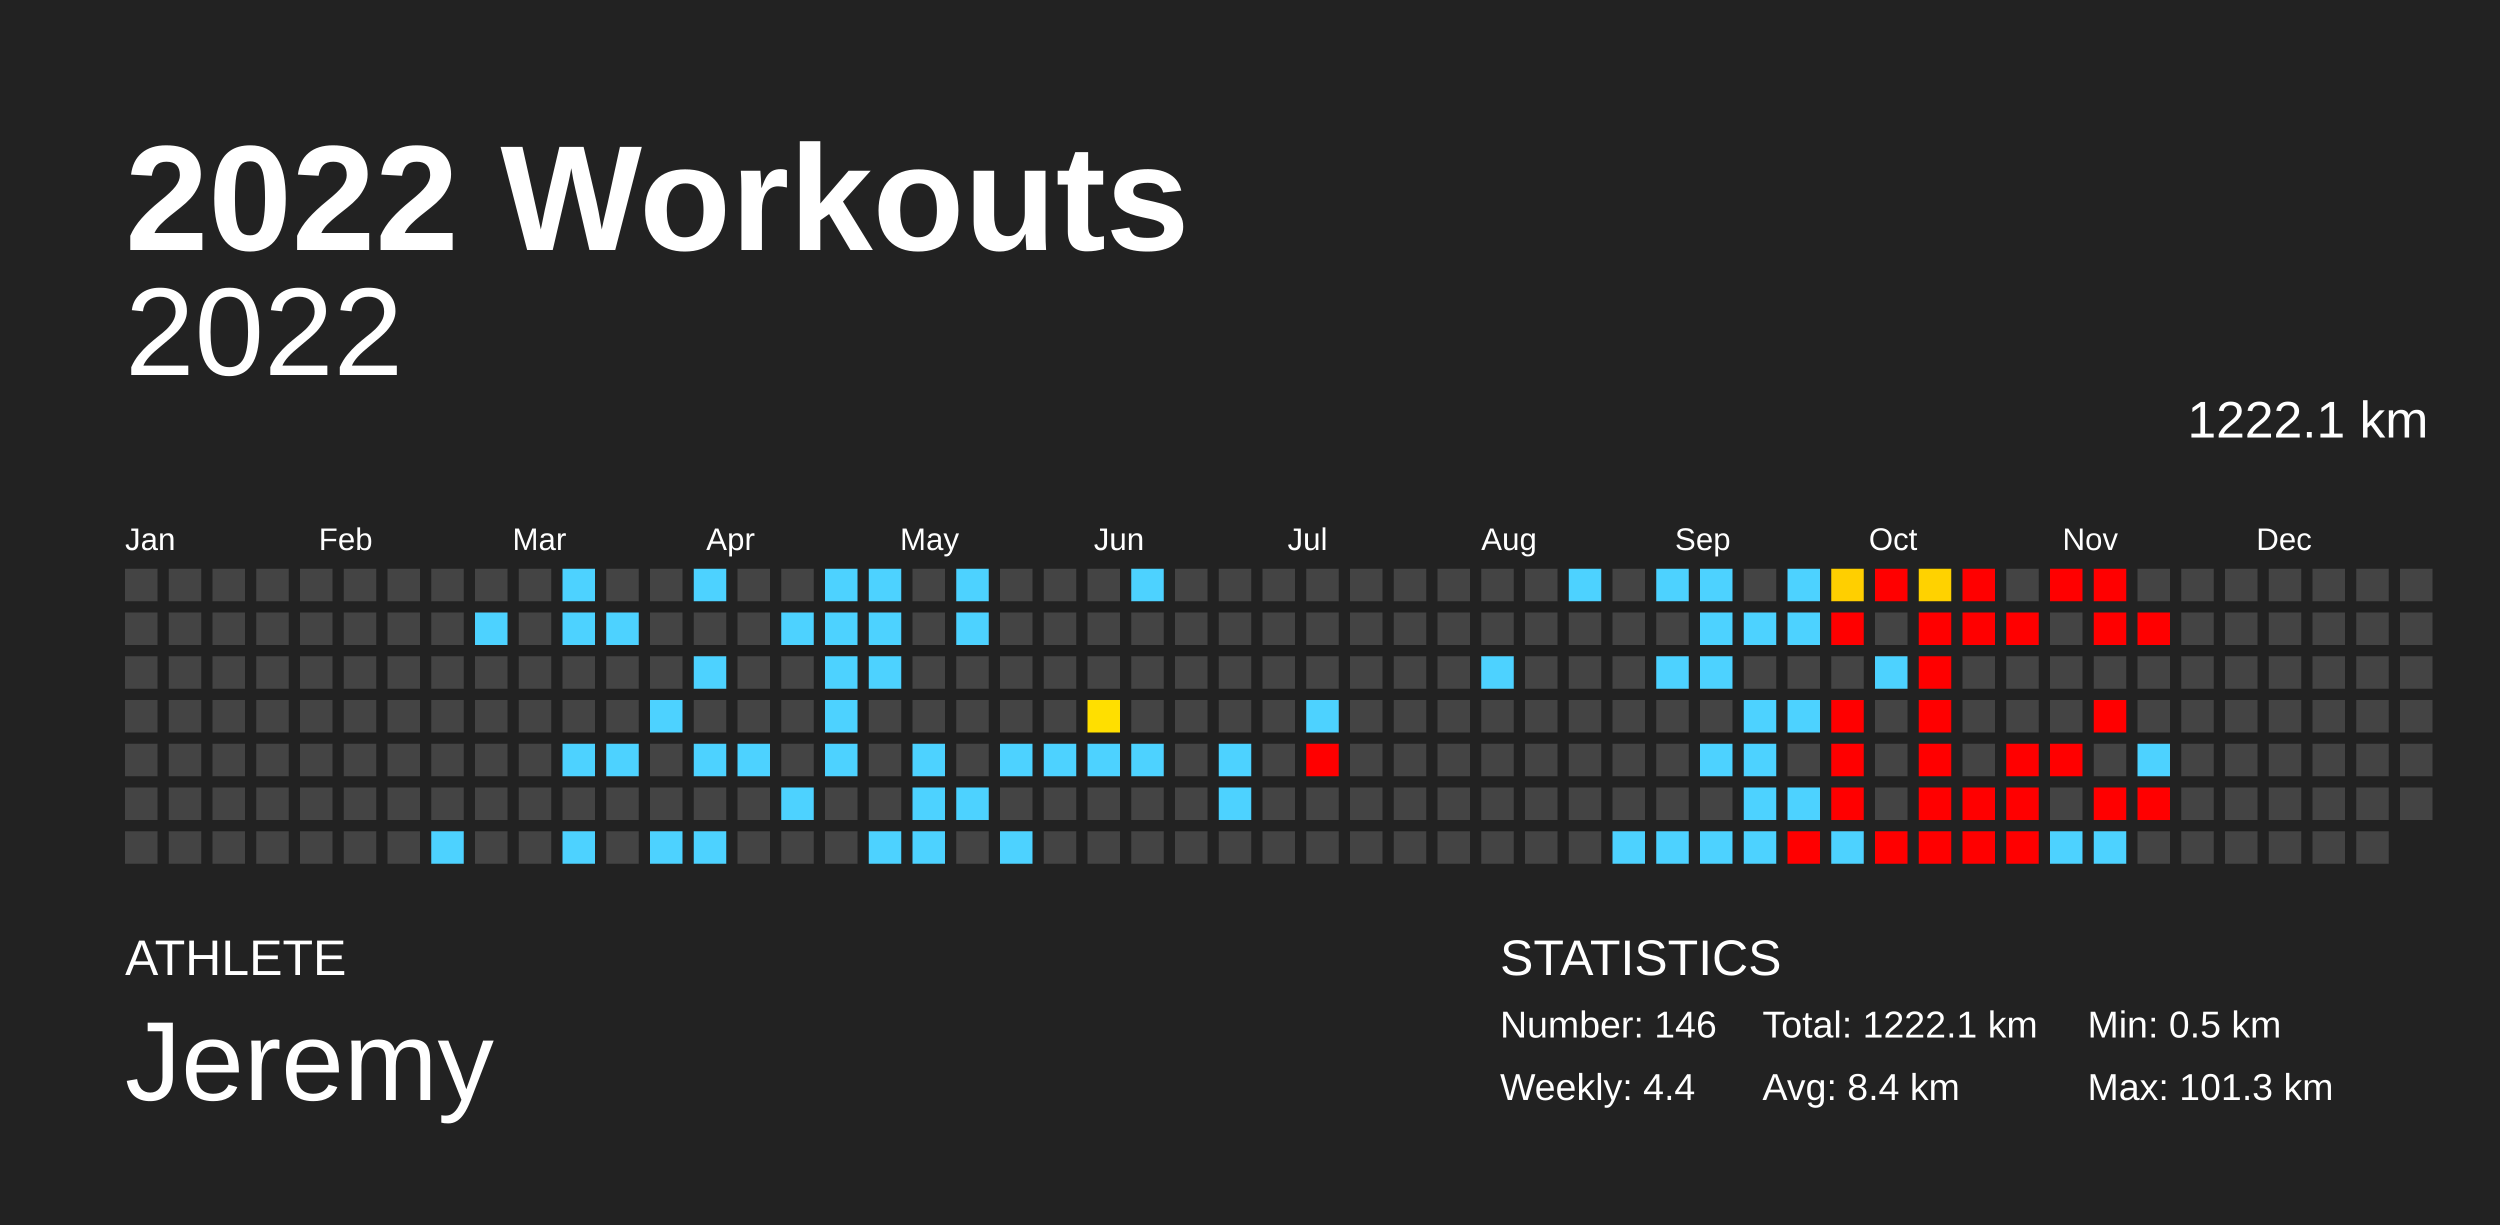
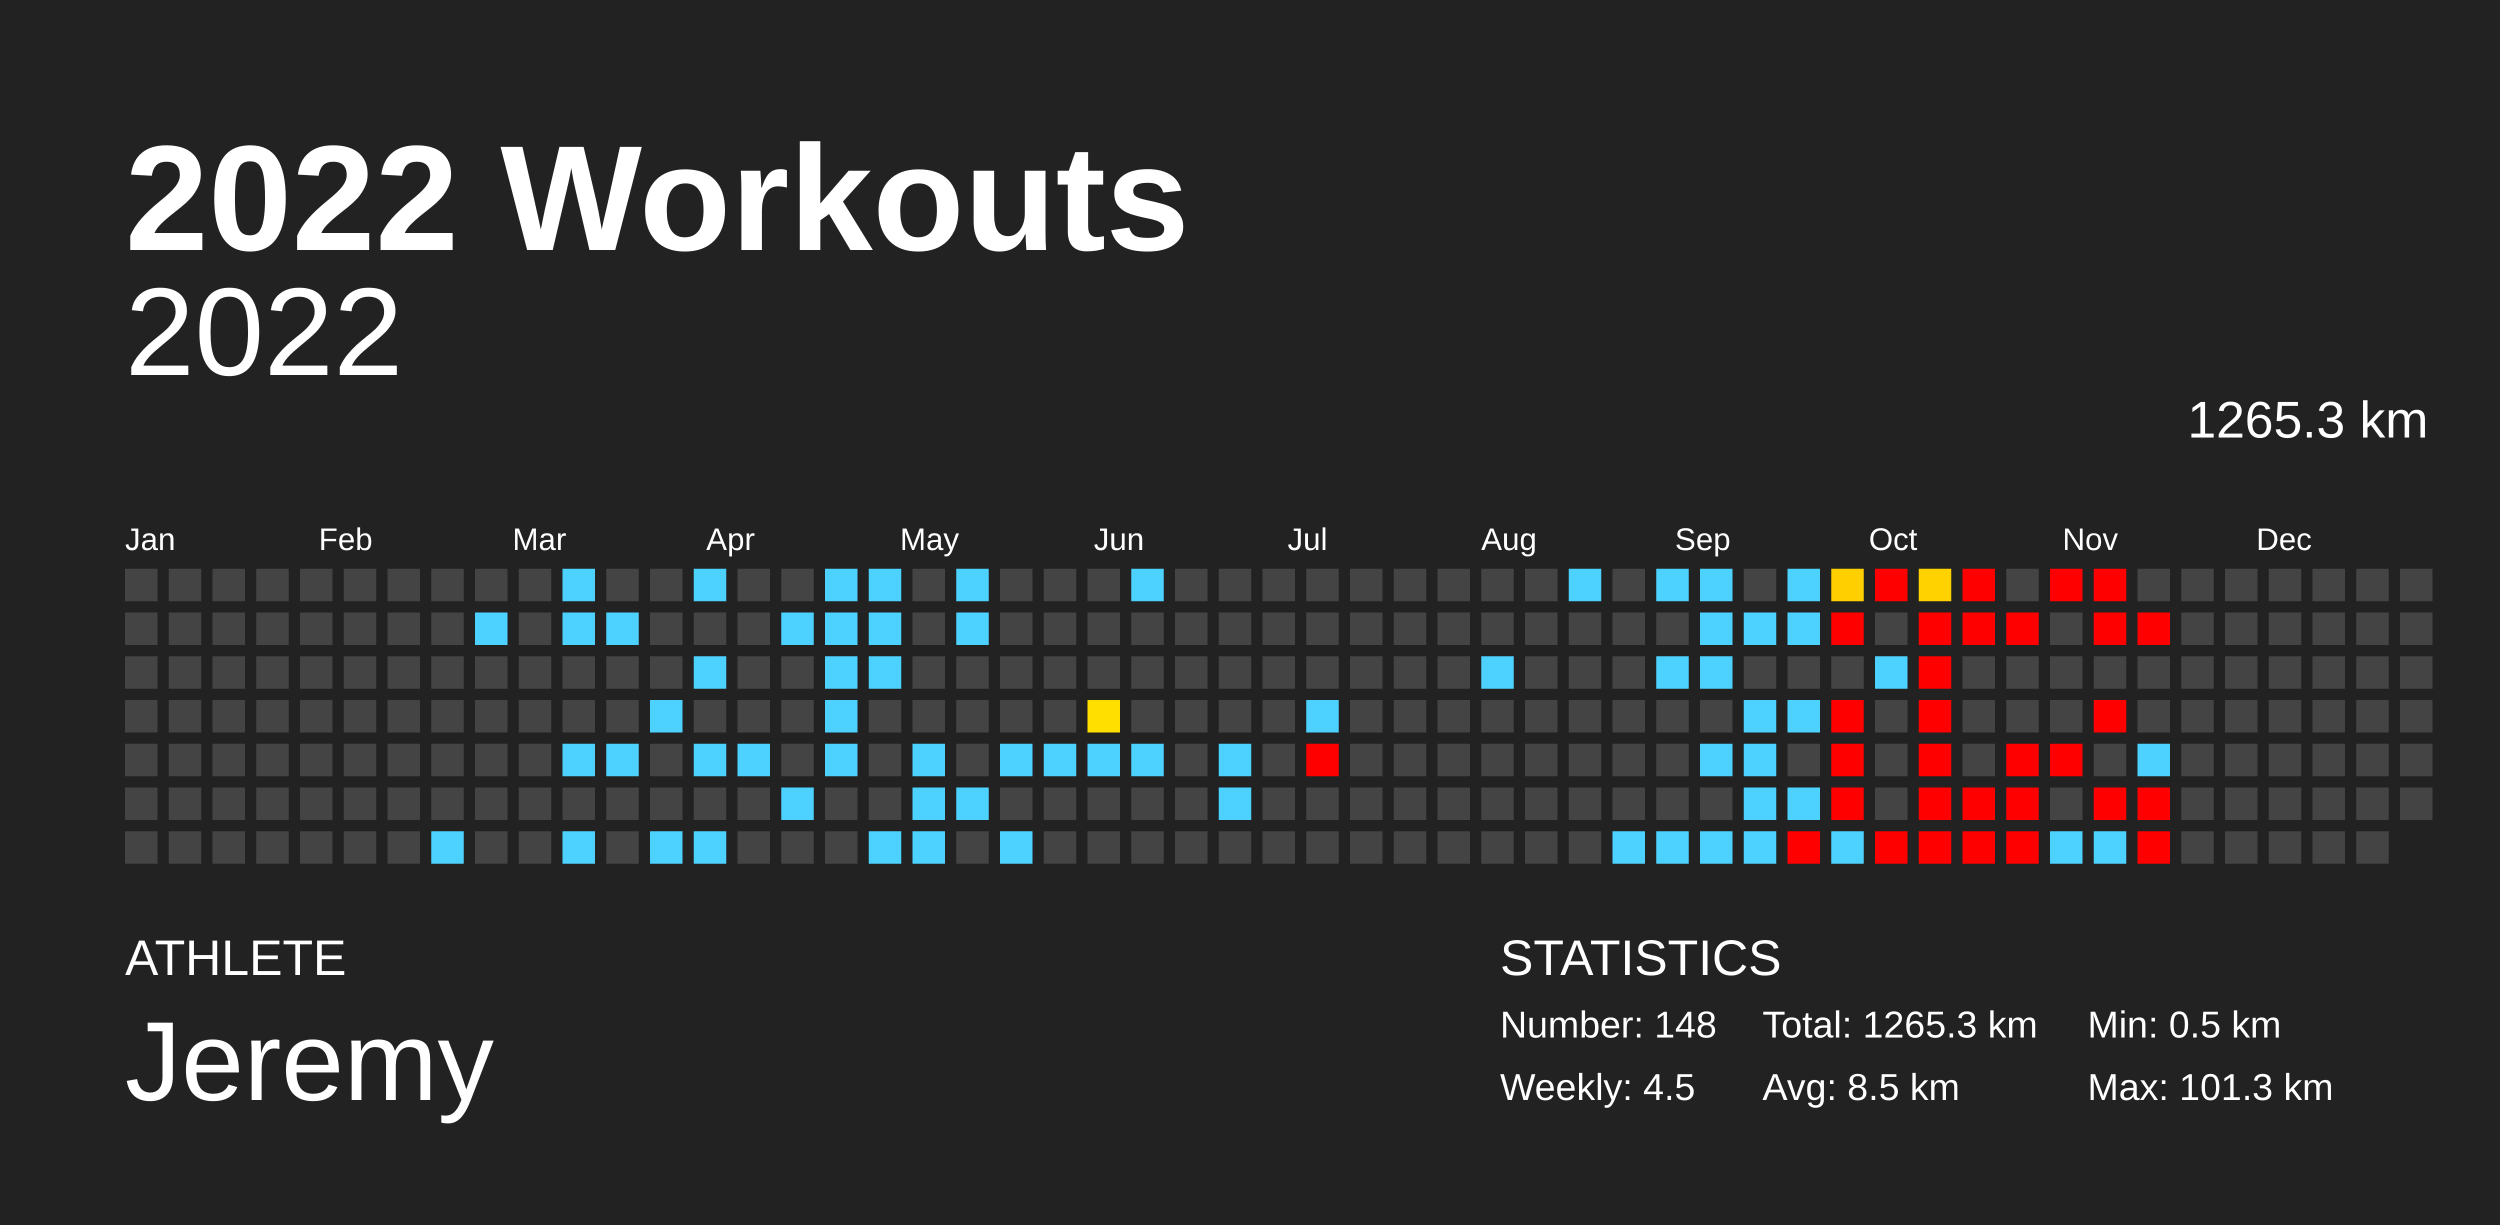
<svg xmlns="http://www.w3.org/2000/svg" baseProfile="full" height="98mm" version="1.1" viewBox="0,0,200,98" width="200mm">
  <defs />
  <rect fill="#222222" height="98" width="200" x="0" y="0" />
  <text fill="#FFFFFF" style="font-size:12px; font-family:Arial; font-weight:bold;" x="10" y="20">2022 Workouts</text>
  <text fill="#FFFFFF" style="font-size:4px; font-family:Arial" x="10" y="78">ATHLETE</text>
  <text fill="#FFFFFF" style="font-size:9px; font-family:Arial" x="10" y="88">Jeremy</text>
  <text fill="#FFFFFF" style="font-size:4px; font-family:Arial" x="120" y="78">STATISTICS</text>
-   <text fill="#FFFFFF" style="font-size:3px; font-family:Arial" x="120" y="83">Number: 146</text>
-   <text fill="#FFFFFF" style="font-size:3px; font-family:Arial" x="120" y="88">Weekly: 4.4</text>
-   <text fill="#FFFFFF" style="font-size:3px; font-family:Arial" x="141" y="83">Total: 1222.1 km</text>
-   <text fill="#FFFFFF" style="font-size:3px; font-family:Arial" x="141" y="88">Avg: 8.4 km</text>
+   <text fill="#FFFFFF" style="font-size:3px; font-family:Arial" x="120" y="83">Number: 148</text>
+   <text fill="#FFFFFF" style="font-size:3px; font-family:Arial" x="120" y="88">Weekly: 4.5</text>
+   <text fill="#FFFFFF" style="font-size:3px; font-family:Arial" x="141" y="83">Total: 1265.3 km</text>
+   <text fill="#FFFFFF" style="font-size:3px; font-family:Arial" x="141" y="88">Avg: 8.5 km</text>
  <text fill="#FFFFFF" style="font-size:3px; font-family:Arial" x="167" y="83">Min: 0.5 km</text>
  <text fill="#FFFFFF" style="font-size:3px; font-family:Arial" x="167" y="88">Max: 101.3 km</text>
  <text alignment-baseline="hanging" fill="#FFFFFF" style="font-size:10.0px; font-family:Arial;" x="10" y="30">2022</text>
-   <text alignment-baseline="hanging" fill="#FFFFFF" style="font-size:4.125px; font-family:Arial;" x="175" y="35">1222.1 km</text>
+   <text alignment-baseline="hanging" fill="#FFFFFF" style="font-size:4.125px; font-family:Arial;" x="175" y="35">1265.3 km</text>
  <text fill="#FFFFFF" style="font-size:2.5px; font-family:Arial" x="10.0" y="44">Jan</text>
  <text fill="#FFFFFF" style="font-size:2.5px; font-family:Arial" x="25.5" y="44">Feb</text>
  <text fill="#FFFFFF" style="font-size:2.5px; font-family:Arial" x="41.0" y="44">Mar</text>
  <text fill="#FFFFFF" style="font-size:2.5px; font-family:Arial" x="56.5" y="44">Apr</text>
  <text fill="#FFFFFF" style="font-size:2.5px; font-family:Arial" x="72.0" y="44">May</text>
  <text fill="#FFFFFF" style="font-size:2.5px; font-family:Arial" x="87.5" y="44">Jun</text>
  <text fill="#FFFFFF" style="font-size:2.5px; font-family:Arial" x="103.0" y="44">Jul</text>
  <text fill="#FFFFFF" style="font-size:2.5px; font-family:Arial" x="118.5" y="44">Aug</text>
  <text fill="#FFFFFF" style="font-size:2.5px; font-family:Arial" x="134.0" y="44">Sep</text>
  <text fill="#FFFFFF" style="font-size:2.5px; font-family:Arial" x="149.5" y="44">Oct</text>
  <text fill="#FFFFFF" style="font-size:2.5px; font-family:Arial" x="165.0" y="44">Nov</text>
  <text fill="#FFFFFF" style="font-size:2.5px; font-family:Arial" x="180.5" y="44">Dec</text>
  <rect fill="#444444" height="2.6" width="2.6" x="10.0" y="45.5" />
  <rect fill="#444444" height="2.6" width="2.6" x="10.0" y="49.0" />
  <rect fill="#444444" height="2.6" width="2.6" x="10.0" y="52.5" />
  <rect fill="#444444" height="2.6" width="2.6" x="10.0" y="56.0" />
  <rect fill="#444444" height="2.6" width="2.6" x="10.0" y="59.5" />
  <rect fill="#444444" height="2.6" width="2.6" x="10.0" y="63.0" />
  <rect fill="#444444" height="2.6" width="2.6" x="10.0" y="66.5" />
  <rect fill="#444444" height="2.6" width="2.6" x="13.5" y="45.5" />
  <rect fill="#444444" height="2.6" width="2.6" x="13.5" y="49.0" />
  <rect fill="#444444" height="2.6" width="2.6" x="13.5" y="52.5" />
  <rect fill="#444444" height="2.6" width="2.6" x="13.5" y="56.0" />
  <rect fill="#444444" height="2.6" width="2.6" x="13.5" y="59.5" />
  <rect fill="#444444" height="2.6" width="2.6" x="13.5" y="63.0" />
  <rect fill="#444444" height="2.6" width="2.6" x="13.5" y="66.5" />
  <rect fill="#444444" height="2.6" width="2.6" x="17.0" y="45.5" />
  <rect fill="#444444" height="2.6" width="2.6" x="17.0" y="49.0" />
  <rect fill="#444444" height="2.6" width="2.6" x="17.0" y="52.5" />
  <rect fill="#444444" height="2.6" width="2.6" x="17.0" y="56.0" />
  <rect fill="#444444" height="2.6" width="2.6" x="17.0" y="59.5" />
  <rect fill="#444444" height="2.6" width="2.6" x="17.0" y="63.0" />
  <rect fill="#444444" height="2.6" width="2.6" x="17.0" y="66.5" />
  <rect fill="#444444" height="2.6" width="2.6" x="20.5" y="45.5" />
  <rect fill="#444444" height="2.6" width="2.6" x="20.5" y="49.0" />
  <rect fill="#444444" height="2.6" width="2.6" x="20.5" y="52.5" />
  <rect fill="#444444" height="2.6" width="2.6" x="20.5" y="56.0" />
  <rect fill="#444444" height="2.6" width="2.6" x="20.5" y="59.5" />
  <rect fill="#444444" height="2.6" width="2.6" x="20.5" y="63.0" />
  <rect fill="#444444" height="2.6" width="2.6" x="20.5" y="66.5" />
  <rect fill="#444444" height="2.6" width="2.6" x="24.0" y="45.5" />
  <rect fill="#444444" height="2.6" width="2.6" x="24.0" y="49.0" />
  <rect fill="#444444" height="2.6" width="2.6" x="24.0" y="52.5" />
  <rect fill="#444444" height="2.6" width="2.6" x="24.0" y="56.0" />
  <rect fill="#444444" height="2.6" width="2.6" x="24.0" y="59.5" />
  <rect fill="#444444" height="2.6" width="2.6" x="24.0" y="63.0" />
  <rect fill="#444444" height="2.6" width="2.6" x="24.0" y="66.5" />
  <rect fill="#444444" height="2.6" width="2.6" x="27.5" y="45.5" />
  <rect fill="#444444" height="2.6" width="2.6" x="27.5" y="49.0" />
  <rect fill="#444444" height="2.6" width="2.6" x="27.5" y="52.5" />
  <rect fill="#444444" height="2.6" width="2.6" x="27.5" y="56.0" />
  <rect fill="#444444" height="2.6" width="2.6" x="27.5" y="59.5" />
  <rect fill="#444444" height="2.6" width="2.6" x="27.5" y="63.0" />
  <rect fill="#444444" height="2.6" width="2.6" x="27.5" y="66.5" />
  <rect fill="#444444" height="2.6" width="2.6" x="31.0" y="45.5" />
  <rect fill="#444444" height="2.6" width="2.6" x="31.0" y="49.0" />
  <rect fill="#444444" height="2.6" width="2.6" x="31.0" y="52.5" />
  <rect fill="#444444" height="2.6" width="2.6" x="31.0" y="56.0" />
  <rect fill="#444444" height="2.6" width="2.6" x="31.0" y="59.5" />
  <rect fill="#444444" height="2.6" width="2.6" x="31.0" y="63.0" />
  <rect fill="#444444" height="2.6" width="2.6" x="31.0" y="66.5" />
  <rect fill="#444444" height="2.6" width="2.6" x="34.5" y="45.5" />
  <rect fill="#444444" height="2.6" width="2.6" x="34.5" y="49.0" />
  <rect fill="#444444" height="2.6" width="2.6" x="34.5" y="52.5" />
  <rect fill="#444444" height="2.6" width="2.6" x="34.5" y="56.0" />
  <rect fill="#444444" height="2.6" width="2.6" x="34.5" y="59.5" />
  <rect fill="#444444" height="2.6" width="2.6" x="34.5" y="63.0" />
  <rect fill="#4dd2ff" height="2.6" width="2.6" x="34.5" y="66.5" />
  <rect fill="#444444" height="2.6" width="2.6" x="38.0" y="45.5" />
  <rect fill="#4dd2ff" height="2.6" width="2.6" x="38.0" y="49.0" />
  <rect fill="#444444" height="2.6" width="2.6" x="38.0" y="52.5" />
  <rect fill="#444444" height="2.6" width="2.6" x="38.0" y="56.0" />
  <rect fill="#444444" height="2.6" width="2.6" x="38.0" y="59.5" />
  <rect fill="#444444" height="2.6" width="2.6" x="38.0" y="63.0" />
  <rect fill="#444444" height="2.6" width="2.6" x="38.0" y="66.5" />
  <rect fill="#444444" height="2.6" width="2.6" x="41.5" y="45.5" />
  <rect fill="#444444" height="2.6" width="2.6" x="41.5" y="49.0" />
  <rect fill="#444444" height="2.6" width="2.6" x="41.5" y="52.5" />
  <rect fill="#444444" height="2.6" width="2.6" x="41.5" y="56.0" />
  <rect fill="#444444" height="2.6" width="2.6" x="41.5" y="59.5" />
  <rect fill="#444444" height="2.6" width="2.6" x="41.5" y="63.0" />
  <rect fill="#444444" height="2.6" width="2.6" x="41.5" y="66.5" />
  <rect fill="#4dd2ff" height="2.6" width="2.6" x="45.0" y="45.5" />
  <rect fill="#4dd2ff" height="2.6" width="2.6" x="45.0" y="49.0" />
  <rect fill="#444444" height="2.6" width="2.6" x="45.0" y="52.5" />
  <rect fill="#444444" height="2.6" width="2.6" x="45.0" y="56.0" />
  <rect fill="#4dd2ff" height="2.6" width="2.6" x="45.0" y="59.5" />
  <rect fill="#444444" height="2.6" width="2.6" x="45.0" y="63.0" />
  <rect fill="#4dd2ff" height="2.6" width="2.6" x="45.0" y="66.5" />
  <rect fill="#444444" height="2.6" width="2.6" x="48.5" y="45.5" />
  <rect fill="#4dd2ff" height="2.6" width="2.6" x="48.5" y="49.0" />
  <rect fill="#444444" height="2.6" width="2.6" x="48.5" y="52.5" />
  <rect fill="#444444" height="2.6" width="2.6" x="48.5" y="56.0" />
  <rect fill="#4dd2ff" height="2.6" width="2.6" x="48.5" y="59.5" />
  <rect fill="#444444" height="2.6" width="2.6" x="48.5" y="63.0" />
  <rect fill="#444444" height="2.6" width="2.6" x="48.5" y="66.5" />
  <rect fill="#444444" height="2.6" width="2.6" x="52.0" y="45.5" />
  <rect fill="#444444" height="2.6" width="2.6" x="52.0" y="49.0" />
  <rect fill="#444444" height="2.6" width="2.6" x="52.0" y="52.5" />
  <rect fill="#4dd2ff" height="2.6" width="2.6" x="52.0" y="56.0" />
  <rect fill="#444444" height="2.6" width="2.6" x="52.0" y="59.5" />
  <rect fill="#444444" height="2.6" width="2.6" x="52.0" y="63.0" />
  <rect fill="#4dd2ff" height="2.6" width="2.6" x="52.0" y="66.5" />
  <rect fill="#4dd2ff" height="2.6" width="2.6" x="55.5" y="45.5" />
  <rect fill="#444444" height="2.6" width="2.6" x="55.5" y="49.0" />
  <rect fill="#4dd2ff" height="2.6" width="2.6" x="55.5" y="52.5" />
  <rect fill="#444444" height="2.6" width="2.6" x="55.5" y="56.0" />
  <rect fill="#4dd2ff" height="2.6" width="2.6" x="55.5" y="59.5" />
  <rect fill="#444444" height="2.6" width="2.6" x="55.5" y="63.0" />
  <rect fill="#4dd2ff" height="2.6" width="2.6" x="55.5" y="66.5" />
  <rect fill="#444444" height="2.6" width="2.6" x="59.0" y="45.5" />
  <rect fill="#444444" height="2.6" width="2.6" x="59.0" y="49.0" />
  <rect fill="#444444" height="2.6" width="2.6" x="59.0" y="52.5" />
  <rect fill="#444444" height="2.6" width="2.6" x="59.0" y="56.0" />
  <rect fill="#4dd2ff" height="2.6" width="2.6" x="59.0" y="59.5" />
  <rect fill="#444444" height="2.6" width="2.6" x="59.0" y="63.0" />
  <rect fill="#444444" height="2.6" width="2.6" x="59.0" y="66.5" />
  <rect fill="#444444" height="2.6" width="2.6" x="62.5" y="45.5" />
  <rect fill="#4dd2ff" height="2.6" width="2.6" x="62.5" y="49.0" />
  <rect fill="#444444" height="2.6" width="2.6" x="62.5" y="52.5" />
  <rect fill="#444444" height="2.6" width="2.6" x="62.5" y="56.0" />
  <rect fill="#444444" height="2.6" width="2.6" x="62.5" y="59.5" />
  <rect fill="#4dd2ff" height="2.6" width="2.6" x="62.5" y="63.0" />
  <rect fill="#444444" height="2.6" width="2.6" x="62.5" y="66.5" />
  <rect fill="#4dd2ff" height="2.6" width="2.6" x="66.0" y="45.5" />
  <rect fill="#4dd2ff" height="2.6" width="2.6" x="66.0" y="49.0" />
  <rect fill="#4dd2ff" height="2.6" width="2.6" x="66.0" y="52.5" />
  <rect fill="#4dd2ff" height="2.6" width="2.6" x="66.0" y="56.0" />
  <rect fill="#4dd2ff" height="2.6" width="2.6" x="66.0" y="59.5" />
  <rect fill="#444444" height="2.6" width="2.6" x="66.0" y="63.0" />
  <rect fill="#444444" height="2.6" width="2.6" x="66.0" y="66.5" />
  <rect fill="#4dd2ff" height="2.6" width="2.6" x="69.5" y="45.5" />
  <rect fill="#4dd2ff" height="2.6" width="2.6" x="69.5" y="49.0" />
  <rect fill="#4dd2ff" height="2.6" width="2.6" x="69.5" y="52.5" />
  <rect fill="#444444" height="2.6" width="2.6" x="69.5" y="56.0" />
  <rect fill="#444444" height="2.6" width="2.6" x="69.5" y="59.5" />
  <rect fill="#444444" height="2.6" width="2.6" x="69.5" y="63.0" />
  <rect fill="#4dd2ff" height="2.6" width="2.6" x="69.5" y="66.5" />
  <rect fill="#444444" height="2.6" width="2.6" x="73.0" y="45.5" />
  <rect fill="#444444" height="2.6" width="2.6" x="73.0" y="49.0" />
  <rect fill="#444444" height="2.6" width="2.6" x="73.0" y="52.5" />
  <rect fill="#444444" height="2.6" width="2.6" x="73.0" y="56.0" />
  <rect fill="#4dd2ff" height="2.6" width="2.6" x="73.0" y="59.5" />
  <rect fill="#4dd2ff" height="2.6" width="2.6" x="73.0" y="63.0" />
  <rect fill="#4dd2ff" height="2.6" width="2.6" x="73.0" y="66.5" />
  <rect fill="#4dd2ff" height="2.6" width="2.6" x="76.5" y="45.5" />
  <rect fill="#4dd2ff" height="2.6" width="2.6" x="76.5" y="49.0" />
  <rect fill="#444444" height="2.6" width="2.6" x="76.5" y="52.5" />
  <rect fill="#444444" height="2.6" width="2.6" x="76.5" y="56.0" />
  <rect fill="#444444" height="2.6" width="2.6" x="76.5" y="59.5" />
  <rect fill="#4dd2ff" height="2.6" width="2.6" x="76.5" y="63.0" />
  <rect fill="#444444" height="2.6" width="2.6" x="76.5" y="66.5" />
  <rect fill="#444444" height="2.6" width="2.6" x="80.0" y="45.5" />
  <rect fill="#444444" height="2.6" width="2.6" x="80.0" y="49.0" />
  <rect fill="#444444" height="2.6" width="2.6" x="80.0" y="52.5" />
  <rect fill="#444444" height="2.6" width="2.6" x="80.0" y="56.0" />
  <rect fill="#4dd2ff" height="2.6" width="2.6" x="80.0" y="59.5" />
  <rect fill="#444444" height="2.6" width="2.6" x="80.0" y="63.0" />
  <rect fill="#4dd2ff" height="2.6" width="2.6" x="80.0" y="66.5" />
  <rect fill="#444444" height="2.6" width="2.6" x="83.5" y="45.5" />
  <rect fill="#444444" height="2.6" width="2.6" x="83.5" y="49.0" />
  <rect fill="#444444" height="2.6" width="2.6" x="83.5" y="52.5" />
  <rect fill="#444444" height="2.6" width="2.6" x="83.5" y="56.0" />
  <rect fill="#4dd2ff" height="2.6" width="2.6" x="83.5" y="59.5" />
  <rect fill="#444444" height="2.6" width="2.6" x="83.5" y="63.0" />
  <rect fill="#444444" height="2.6" width="2.6" x="83.5" y="66.5" />
  <rect fill="#444444" height="2.6" width="2.6" x="87.0" y="45.5" />
  <rect fill="#444444" height="2.6" width="2.6" x="87.0" y="49.0" />
  <rect fill="#444444" height="2.6" width="2.6" x="87.0" y="52.5" />
  <rect fill="#ffdf00" height="2.6" width="2.6" x="87.0" y="56.0" />
  <rect fill="#4dd2ff" height="2.6" width="2.6" x="87.0" y="59.5" />
  <rect fill="#444444" height="2.6" width="2.6" x="87.0" y="63.0" />
  <rect fill="#444444" height="2.6" width="2.6" x="87.0" y="66.5" />
  <rect fill="#4dd2ff" height="2.6" width="2.6" x="90.5" y="45.5" />
  <rect fill="#444444" height="2.6" width="2.6" x="90.5" y="49.0" />
  <rect fill="#444444" height="2.6" width="2.6" x="90.5" y="52.5" />
  <rect fill="#444444" height="2.6" width="2.6" x="90.5" y="56.0" />
  <rect fill="#4dd2ff" height="2.6" width="2.6" x="90.5" y="59.5" />
  <rect fill="#444444" height="2.6" width="2.6" x="90.5" y="63.0" />
  <rect fill="#444444" height="2.6" width="2.6" x="90.5" y="66.5" />
  <rect fill="#444444" height="2.6" width="2.6" x="94.0" y="45.5" />
  <rect fill="#444444" height="2.6" width="2.6" x="94.0" y="49.0" />
  <rect fill="#444444" height="2.6" width="2.6" x="94.0" y="52.5" />
  <rect fill="#444444" height="2.6" width="2.6" x="94.0" y="56.0" />
  <rect fill="#444444" height="2.6" width="2.6" x="94.0" y="59.5" />
  <rect fill="#444444" height="2.6" width="2.6" x="94.0" y="63.0" />
  <rect fill="#444444" height="2.6" width="2.6" x="94.0" y="66.5" />
  <rect fill="#444444" height="2.6" width="2.6" x="97.5" y="45.5" />
  <rect fill="#444444" height="2.6" width="2.6" x="97.5" y="49.0" />
  <rect fill="#444444" height="2.6" width="2.6" x="97.5" y="52.5" />
  <rect fill="#444444" height="2.6" width="2.6" x="97.5" y="56.0" />
  <rect fill="#4dd2ff" height="2.6" width="2.6" x="97.5" y="59.5" />
  <rect fill="#4dd2ff" height="2.6" width="2.6" x="97.5" y="63.0" />
  <rect fill="#444444" height="2.6" width="2.6" x="97.5" y="66.5" />
  <rect fill="#444444" height="2.6" width="2.6" x="101.0" y="45.5" />
  <rect fill="#444444" height="2.6" width="2.6" x="101.0" y="49.0" />
  <rect fill="#444444" height="2.6" width="2.6" x="101.0" y="52.5" />
  <rect fill="#444444" height="2.6" width="2.6" x="101.0" y="56.0" />
  <rect fill="#444444" height="2.6" width="2.6" x="101.0" y="59.5" />
  <rect fill="#444444" height="2.6" width="2.6" x="101.0" y="63.0" />
  <rect fill="#444444" height="2.6" width="2.6" x="101.0" y="66.5" />
  <rect fill="#444444" height="2.6" width="2.6" x="104.5" y="45.5" />
  <rect fill="#444444" height="2.6" width="2.6" x="104.5" y="49.0" />
  <rect fill="#444444" height="2.6" width="2.6" x="104.5" y="52.5" />
  <rect fill="#4dd2ff" height="2.6" width="2.6" x="104.5" y="56.0" />
  <rect fill="red" height="2.6" width="2.6" x="104.5" y="59.5" />
  <rect fill="#444444" height="2.6" width="2.6" x="104.5" y="63.0" />
  <rect fill="#444444" height="2.6" width="2.6" x="104.5" y="66.5" />
  <rect fill="#444444" height="2.6" width="2.6" x="108.0" y="45.5" />
  <rect fill="#444444" height="2.6" width="2.6" x="108.0" y="49.0" />
  <rect fill="#444444" height="2.6" width="2.6" x="108.0" y="52.5" />
  <rect fill="#444444" height="2.6" width="2.6" x="108.0" y="56.0" />
  <rect fill="#444444" height="2.6" width="2.6" x="108.0" y="59.5" />
  <rect fill="#444444" height="2.6" width="2.6" x="108.0" y="63.0" />
  <rect fill="#444444" height="2.6" width="2.6" x="108.0" y="66.5" />
  <rect fill="#444444" height="2.6" width="2.6" x="111.5" y="45.5" />
  <rect fill="#444444" height="2.6" width="2.6" x="111.5" y="49.0" />
  <rect fill="#444444" height="2.6" width="2.6" x="111.5" y="52.5" />
  <rect fill="#444444" height="2.6" width="2.6" x="111.5" y="56.0" />
  <rect fill="#444444" height="2.6" width="2.6" x="111.5" y="59.5" />
  <rect fill="#444444" height="2.6" width="2.6" x="111.5" y="63.0" />
  <rect fill="#444444" height="2.6" width="2.6" x="111.5" y="66.5" />
  <rect fill="#444444" height="2.6" width="2.6" x="115.0" y="45.5" />
  <rect fill="#444444" height="2.6" width="2.6" x="115.0" y="49.0" />
  <rect fill="#444444" height="2.6" width="2.6" x="115.0" y="52.5" />
  <rect fill="#444444" height="2.6" width="2.6" x="115.0" y="56.0" />
  <rect fill="#444444" height="2.6" width="2.6" x="115.0" y="59.5" />
  <rect fill="#444444" height="2.6" width="2.6" x="115.0" y="63.0" />
  <rect fill="#444444" height="2.6" width="2.6" x="115.0" y="66.5" />
  <rect fill="#444444" height="2.6" width="2.6" x="118.5" y="45.5" />
  <rect fill="#444444" height="2.6" width="2.6" x="118.5" y="49.0" />
  <rect fill="#4dd2ff" height="2.6" width="2.6" x="118.5" y="52.5" />
  <rect fill="#444444" height="2.6" width="2.6" x="118.5" y="56.0" />
  <rect fill="#444444" height="2.6" width="2.6" x="118.5" y="59.5" />
  <rect fill="#444444" height="2.6" width="2.6" x="118.5" y="63.0" />
  <rect fill="#444444" height="2.6" width="2.6" x="118.5" y="66.5" />
  <rect fill="#444444" height="2.6" width="2.6" x="122.0" y="45.5" />
  <rect fill="#444444" height="2.6" width="2.6" x="122.0" y="49.0" />
  <rect fill="#444444" height="2.6" width="2.6" x="122.0" y="52.5" />
  <rect fill="#444444" height="2.6" width="2.6" x="122.0" y="56.0" />
  <rect fill="#444444" height="2.6" width="2.6" x="122.0" y="59.5" />
  <rect fill="#444444" height="2.6" width="2.6" x="122.0" y="63.0" />
  <rect fill="#444444" height="2.6" width="2.6" x="122.0" y="66.5" />
  <rect fill="#4dd2ff" height="2.6" width="2.6" x="125.5" y="45.5" />
  <rect fill="#444444" height="2.6" width="2.6" x="125.5" y="49.0" />
  <rect fill="#444444" height="2.6" width="2.6" x="125.5" y="52.5" />
  <rect fill="#444444" height="2.6" width="2.6" x="125.5" y="56.0" />
  <rect fill="#444444" height="2.6" width="2.6" x="125.5" y="59.5" />
  <rect fill="#444444" height="2.6" width="2.6" x="125.5" y="63.0" />
  <rect fill="#444444" height="2.6" width="2.6" x="125.5" y="66.5" />
  <rect fill="#444444" height="2.6" width="2.6" x="129.0" y="45.5" />
  <rect fill="#444444" height="2.6" width="2.6" x="129.0" y="49.0" />
  <rect fill="#444444" height="2.6" width="2.6" x="129.0" y="52.5" />
  <rect fill="#444444" height="2.6" width="2.6" x="129.0" y="56.0" />
  <rect fill="#444444" height="2.6" width="2.6" x="129.0" y="59.5" />
  <rect fill="#444444" height="2.6" width="2.6" x="129.0" y="63.0" />
  <rect fill="#4dd2ff" height="2.6" width="2.6" x="129.0" y="66.5" />
  <rect fill="#4dd2ff" height="2.6" width="2.6" x="132.5" y="45.5" />
  <rect fill="#444444" height="2.6" width="2.6" x="132.5" y="49.0" />
  <rect fill="#4dd2ff" height="2.6" width="2.6" x="132.5" y="52.5" />
  <rect fill="#444444" height="2.6" width="2.6" x="132.5" y="56.0" />
  <rect fill="#444444" height="2.6" width="2.6" x="132.5" y="59.5" />
  <rect fill="#444444" height="2.6" width="2.6" x="132.5" y="63.0" />
  <rect fill="#4dd2ff" height="2.6" width="2.6" x="132.5" y="66.5" />
  <rect fill="#4dd2ff" height="2.6" width="2.6" x="136.0" y="45.5" />
  <rect fill="#4dd2ff" height="2.6" width="2.6" x="136.0" y="49.0" />
  <rect fill="#4dd2ff" height="2.6" width="2.6" x="136.0" y="52.5" />
  <rect fill="#444444" height="2.6" width="2.6" x="136.0" y="56.0" />
  <rect fill="#4dd2ff" height="2.6" width="2.6" x="136.0" y="59.5" />
  <rect fill="#444444" height="2.6" width="2.6" x="136.0" y="63.0" />
  <rect fill="#4dd2ff" height="2.6" width="2.6" x="136.0" y="66.5" />
  <rect fill="#444444" height="2.6" width="2.6" x="139.5" y="45.5" />
  <rect fill="#4dd2ff" height="2.6" width="2.6" x="139.5" y="49.0" />
  <rect fill="#444444" height="2.6" width="2.6" x="139.5" y="52.5" />
  <rect fill="#4dd2ff" height="2.6" width="2.6" x="139.5" y="56.0" />
  <rect fill="#4dd2ff" height="2.6" width="2.6" x="139.5" y="59.5" />
  <rect fill="#4dd2ff" height="2.6" width="2.6" x="139.5" y="63.0" />
  <rect fill="#4dd2ff" height="2.6" width="2.6" x="139.5" y="66.5" />
  <rect fill="#4dd2ff" height="2.6" width="2.6" x="143.0" y="45.5" />
  <rect fill="#4dd2ff" height="2.6" width="2.6" x="143.0" y="49.0" />
  <rect fill="#444444" height="2.6" width="2.6" x="143.0" y="52.5" />
  <rect fill="#4dd2ff" height="2.6" width="2.6" x="143.0" y="56.0" />
  <rect fill="#444444" height="2.6" width="2.6" x="143.0" y="59.5" />
  <rect fill="#4dd2ff" height="2.6" width="2.6" x="143.0" y="63.0" />
  <rect fill="red" height="2.6" width="2.6" x="143.0" y="66.5" />
  <rect fill="#ffcf00" height="2.6" width="2.6" x="146.5" y="45.5" />
  <rect fill="red" height="2.6" width="2.6" x="146.5" y="49.0" />
  <rect fill="#444444" height="2.6" width="2.6" x="146.5" y="52.5" />
  <rect fill="red" height="2.6" width="2.6" x="146.5" y="56.0" />
  <rect fill="red" height="2.6" width="2.6" x="146.5" y="59.5" />
  <rect fill="red" height="2.6" width="2.6" x="146.5" y="63.0" />
  <rect fill="#4dd2ff" height="2.6" width="2.6" x="146.5" y="66.5" />
  <rect fill="red" height="2.6" width="2.6" x="150.0" y="45.5" />
  <rect fill="#444444" height="2.6" width="2.6" x="150.0" y="49.0" />
  <rect fill="#4dd2ff" height="2.6" width="2.6" x="150.0" y="52.5" />
  <rect fill="#444444" height="2.6" width="2.6" x="150.0" y="56.0" />
  <rect fill="#444444" height="2.6" width="2.6" x="150.0" y="59.5" />
  <rect fill="#444444" height="2.6" width="2.6" x="150.0" y="63.0" />
  <rect fill="red" height="2.6" width="2.6" x="150.0" y="66.5" />
  <rect fill="#ffd200" height="2.6" width="2.6" x="153.5" y="45.5" />
  <rect fill="red" height="2.6" width="2.6" x="153.5" y="49.0" />
  <rect fill="red" height="2.6" width="2.6" x="153.5" y="52.5" />
  <rect fill="red" height="2.6" width="2.6" x="153.5" y="56.0" />
  <rect fill="red" height="2.6" width="2.6" x="153.5" y="59.5" />
  <rect fill="red" height="2.6" width="2.6" x="153.5" y="63.0" />
  <rect fill="red" height="2.6" width="2.6" x="153.5" y="66.5" />
  <rect fill="red" height="2.6" width="2.6" x="157.0" y="45.5" />
  <rect fill="red" height="2.6" width="2.6" x="157.0" y="49.0" />
  <rect fill="#444444" height="2.6" width="2.6" x="157.0" y="52.5" />
  <rect fill="#444444" height="2.6" width="2.6" x="157.0" y="56.0" />
  <rect fill="#444444" height="2.6" width="2.6" x="157.0" y="59.5" />
  <rect fill="red" height="2.6" width="2.6" x="157.0" y="63.0" />
  <rect fill="red" height="2.6" width="2.6" x="157.0" y="66.5" />
  <rect fill="#444444" height="2.6" width="2.6" x="160.5" y="45.5" />
  <rect fill="red" height="2.6" width="2.6" x="160.5" y="49.0" />
  <rect fill="#444444" height="2.6" width="2.6" x="160.5" y="52.5" />
  <rect fill="#444444" height="2.6" width="2.6" x="160.5" y="56.0" />
  <rect fill="red" height="2.6" width="2.6" x="160.5" y="59.5" />
  <rect fill="red" height="2.6" width="2.6" x="160.5" y="63.0" />
  <rect fill="red" height="2.6" width="2.6" x="160.5" y="66.5" />
  <rect fill="red" height="2.6" width="2.6" x="164.0" y="45.5" />
  <rect fill="#444444" height="2.6" width="2.6" x="164.0" y="49.0" />
  <rect fill="#444444" height="2.6" width="2.6" x="164.0" y="52.5" />
  <rect fill="#444444" height="2.6" width="2.6" x="164.0" y="56.0" />
  <rect fill="red" height="2.6" width="2.6" x="164.0" y="59.5" />
  <rect fill="#444444" height="2.6" width="2.6" x="164.0" y="63.0" />
  <rect fill="#4dd2ff" height="2.6" width="2.6" x="164.0" y="66.5" />
  <rect fill="red" height="2.6" width="2.6" x="167.5" y="45.5" />
  <rect fill="red" height="2.6" width="2.6" x="167.5" y="49.0" />
  <rect fill="#444444" height="2.6" width="2.6" x="167.5" y="52.5" />
  <rect fill="red" height="2.6" width="2.6" x="167.5" y="56.0" />
  <rect fill="#444444" height="2.6" width="2.6" x="167.5" y="59.5" />
  <rect fill="red" height="2.6" width="2.6" x="167.5" y="63.0" />
  <rect fill="#4dd2ff" height="2.6" width="2.6" x="167.5" y="66.5" />
  <rect fill="#444444" height="2.6" width="2.6" x="171.0" y="45.5" />
  <rect fill="red" height="2.6" width="2.6" x="171.0" y="49.0" />
  <rect fill="#444444" height="2.6" width="2.6" x="171.0" y="52.5" />
  <rect fill="#444444" height="2.6" width="2.6" x="171.0" y="56.0" />
  <rect fill="#4dd2ff" height="2.6" width="2.6" x="171.0" y="59.5" />
  <rect fill="red" height="2.6" width="2.6" x="171.0" y="63.0" />
-   <rect fill="#444444" height="2.6" width="2.6" x="171.0" y="66.5" />
+   <rect fill="red" height="2.6" width="2.6" x="171.0" y="66.5" />
  <rect fill="#444444" height="2.6" width="2.6" x="174.5" y="45.5" />
  <rect fill="#444444" height="2.6" width="2.6" x="174.5" y="49.0" />
  <rect fill="#444444" height="2.6" width="2.6" x="174.5" y="52.5" />
  <rect fill="#444444" height="2.6" width="2.6" x="174.5" y="56.0" />
  <rect fill="#444444" height="2.6" width="2.6" x="174.5" y="59.5" />
  <rect fill="#444444" height="2.6" width="2.6" x="174.5" y="63.0" />
  <rect fill="#444444" height="2.6" width="2.6" x="174.5" y="66.5" />
  <rect fill="#444444" height="2.6" width="2.6" x="178.0" y="45.5" />
  <rect fill="#444444" height="2.6" width="2.6" x="178.0" y="49.0" />
  <rect fill="#444444" height="2.6" width="2.6" x="178.0" y="52.5" />
  <rect fill="#444444" height="2.6" width="2.6" x="178.0" y="56.0" />
  <rect fill="#444444" height="2.6" width="2.6" x="178.0" y="59.5" />
  <rect fill="#444444" height="2.6" width="2.6" x="178.0" y="63.0" />
  <rect fill="#444444" height="2.6" width="2.6" x="178.0" y="66.5" />
  <rect fill="#444444" height="2.6" width="2.6" x="181.5" y="45.5" />
  <rect fill="#444444" height="2.6" width="2.6" x="181.5" y="49.0" />
  <rect fill="#444444" height="2.6" width="2.6" x="181.5" y="52.5" />
  <rect fill="#444444" height="2.6" width="2.6" x="181.5" y="56.0" />
  <rect fill="#444444" height="2.6" width="2.6" x="181.5" y="59.5" />
  <rect fill="#444444" height="2.6" width="2.6" x="181.5" y="63.0" />
  <rect fill="#444444" height="2.6" width="2.6" x="181.5" y="66.5" />
  <rect fill="#444444" height="2.6" width="2.6" x="185.0" y="45.5" />
  <rect fill="#444444" height="2.6" width="2.6" x="185.0" y="49.0" />
  <rect fill="#444444" height="2.6" width="2.6" x="185.0" y="52.5" />
  <rect fill="#444444" height="2.6" width="2.6" x="185.0" y="56.0" />
  <rect fill="#444444" height="2.6" width="2.6" x="185.0" y="59.5" />
  <rect fill="#444444" height="2.6" width="2.6" x="185.0" y="63.0" />
  <rect fill="#444444" height="2.6" width="2.6" x="185.0" y="66.5" />
  <rect fill="#444444" height="2.6" width="2.6" x="188.5" y="45.5" />
  <rect fill="#444444" height="2.6" width="2.6" x="188.5" y="49.0" />
  <rect fill="#444444" height="2.6" width="2.6" x="188.5" y="52.5" />
  <rect fill="#444444" height="2.6" width="2.6" x="188.5" y="56.0" />
  <rect fill="#444444" height="2.6" width="2.6" x="188.5" y="59.5" />
  <rect fill="#444444" height="2.6" width="2.6" x="188.5" y="63.0" />
  <rect fill="#444444" height="2.6" width="2.6" x="188.5" y="66.5" />
  <rect fill="#444444" height="2.6" width="2.6" x="192.0" y="45.5" />
  <rect fill="#444444" height="2.6" width="2.6" x="192.0" y="49.0" />
  <rect fill="#444444" height="2.6" width="2.6" x="192.0" y="52.5" />
  <rect fill="#444444" height="2.6" width="2.6" x="192.0" y="56.0" />
  <rect fill="#444444" height="2.6" width="2.6" x="192.0" y="59.5" />
  <rect fill="#444444" height="2.6" width="2.6" x="192.0" y="63.0" />
</svg>
